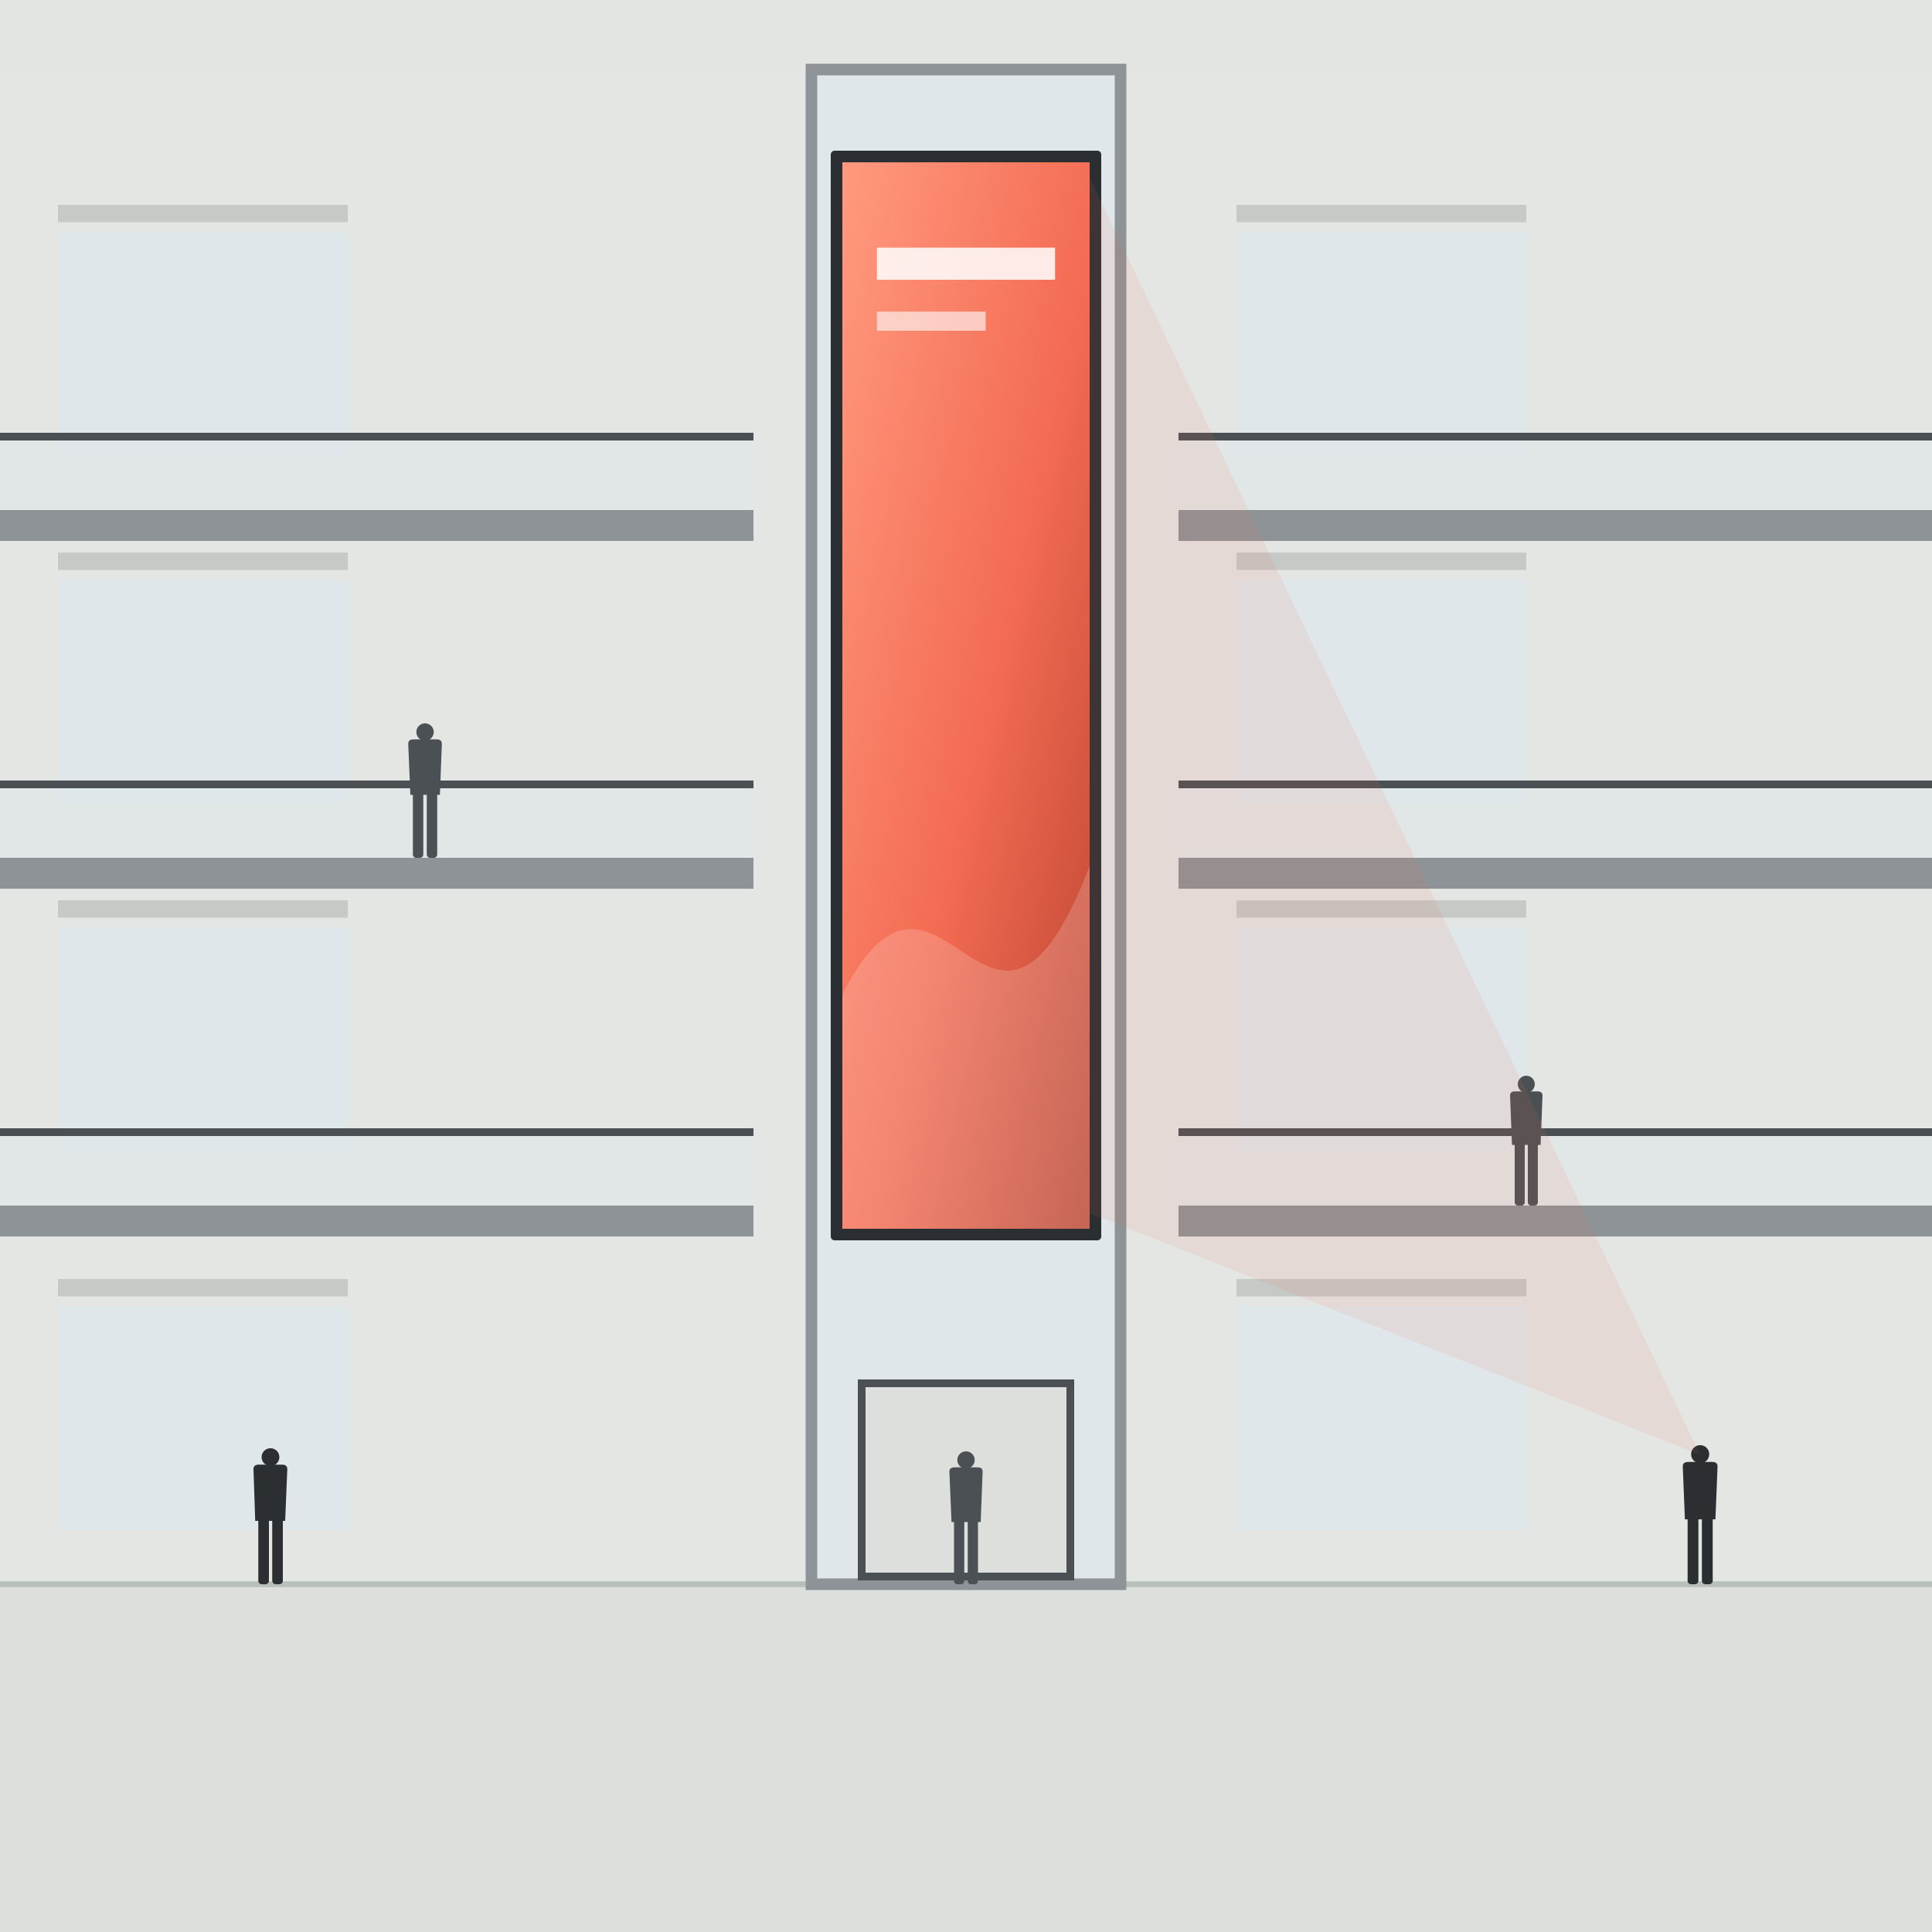
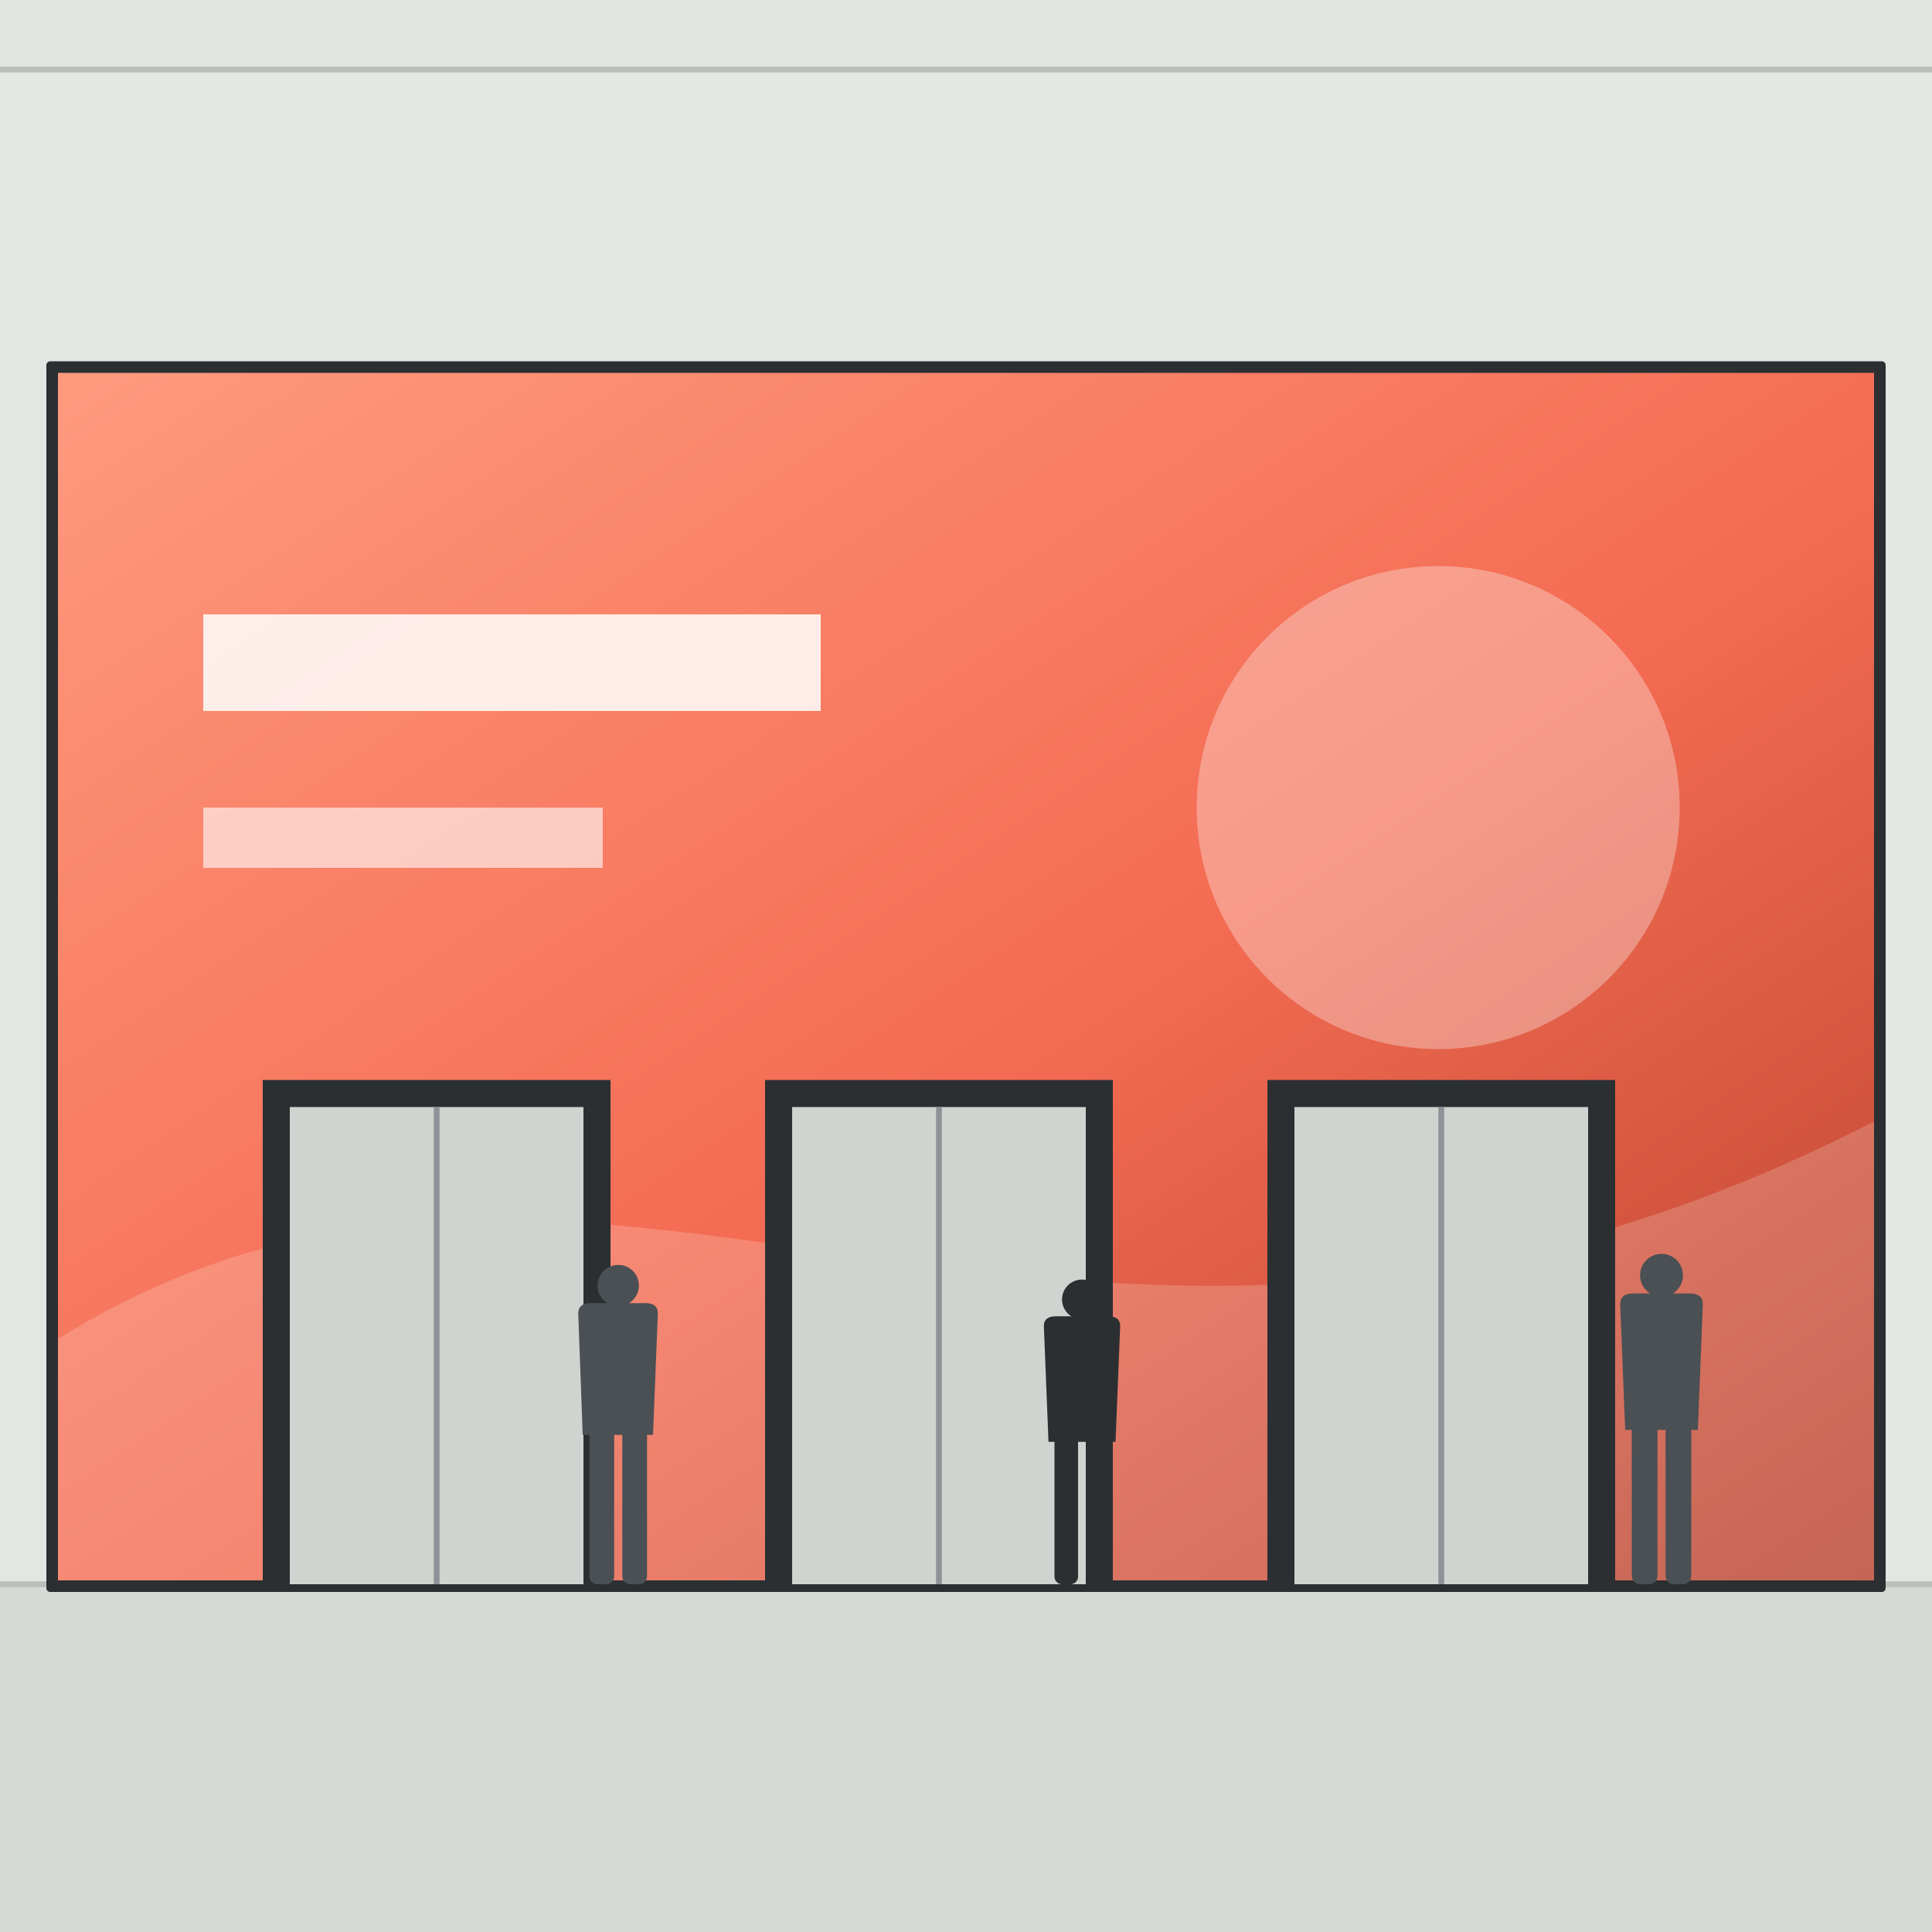
<svg xmlns="http://www.w3.org/2000/svg" viewBox="0 0 1000 1000" width="1000" height="1000">
  <defs>
    <linearGradient id="scr" x1="0" y1="0" x2="1" y2="1">
      <stop offset="0" stop-color="#ff9a7f" />
      <stop offset=".55" stop-color="#f36b52" />
      <stop offset="1" stop-color="#b8432f" />
    </linearGradient>
  </defs>
  <rect width="1000" height="1000" fill="#e3e6e3" />
-   <rect y="820" width="1000" height="180" fill="#dcdfdc" />
+   <rect y="820" width="1000" height="180" fill="#d6dad6" />
  <line x1="0" y1="820" x2="1000" y2="820" stroke="#b9bfba" stroke-width="3" />
  <rect x="0" y="0" width="1000" height="36" fill="#e2e5e2" />
-   <rect x="30.0" y="676.0" width="150" height="116.0" fill="#dfe7ea" />
-   <rect x="30.0" y="662.0" width="150" height="9" fill="#c5cac6" />
-   <rect x="30.0" y="480.0" width="150" height="116.0" fill="#dfe7ea" />
-   <rect x="30.0" y="466.0" width="150" height="9" fill="#c5cac6" />
-   <rect x="0.0" y="624.0" width="390.0" height="16" fill="#8d9396" />
-   <rect x="0.0" y="584.0" width="390.0" height="40.0" fill="#dfe7ea" fill-opacity=".6" />
-   <rect x="0.0" y="584.0" width="390.0" height="4" fill="#4a5054" />
-   <rect x="30.0" y="300.0" width="150" height="116.0" fill="#dfe7ea" />
-   <rect x="30.0" y="286.0" width="150" height="9" fill="#c5cac6" />
-   <rect x="0.0" y="444.0" width="390.0" height="16" fill="#8d9396" />
-   <rect x="0.0" y="404.0" width="390.0" height="40.0" fill="#dfe7ea" fill-opacity=".6" />
-   <rect x="0.0" y="404.0" width="390.0" height="4" fill="#4a5054" />
-   <rect x="30.0" y="120.0" width="150" height="116.0" fill="#dfe7ea" />
-   <rect x="30.0" y="106.0" width="150" height="9" fill="#c5cac6" />
-   <rect x="0.0" y="264.0" width="390.0" height="16" fill="#8d9396" />
-   <rect x="0.0" y="224.0" width="390.0" height="40.0" fill="#dfe7ea" fill-opacity=".6" />
-   <rect x="0.0" y="224.0" width="390.0" height="4" fill="#4a5054" />
-   <rect x="640.0" y="676.0" width="150" height="116.0" fill="#dfe7ea" />
-   <rect x="640.0" y="662.0" width="150" height="9" fill="#c5cac6" />
-   <rect x="640.0" y="480.0" width="150" height="116.0" fill="#dfe7ea" />
-   <rect x="640.0" y="466.0" width="150" height="9" fill="#c5cac6" />
-   <rect x="610.0" y="624.0" width="390.0" height="16" fill="#8d9396" />
-   <rect x="610.0" y="584.0" width="390.0" height="40.0" fill="#dfe7ea" fill-opacity=".6" />
-   <rect x="610.0" y="584.0" width="390.0" height="4" fill="#4a5054" />
-   <rect x="640.0" y="300.0" width="150" height="116.0" fill="#dfe7ea" />
-   <rect x="640.0" y="286.0" width="150" height="9" fill="#c5cac6" />
-   <rect x="610.0" y="444.0" width="390.0" height="16" fill="#8d9396" />
-   <rect x="610.0" y="404.0" width="390.0" height="40.0" fill="#dfe7ea" fill-opacity=".6" />
-   <rect x="610.0" y="404.0" width="390.0" height="4" fill="#4a5054" />
-   <rect x="640.0" y="120.0" width="150" height="116.0" fill="#dfe7ea" />
-   <rect x="640.0" y="106.0" width="150" height="9" fill="#c5cac6" />
-   <rect x="610.0" y="264.0" width="390.0" height="16" fill="#8d9396" />
-   <rect x="610.0" y="224.0" width="390.0" height="40.0" fill="#dfe7ea" fill-opacity=".6" />
-   <rect x="610.0" y="224.0" width="390.0" height="4" fill="#4a5054" />
-   <rect x="420" y="36" width="160" height="784" fill="#dfe7ea" stroke="#8d9396" stroke-width="6" />
-   <rect x="430.0" y="78.0" width="140.0" height="564.0" rx="2" fill="#2b2f32" />
-   <rect x="436.0" y="84.0" width="128.0" height="552.0" fill="url(#scr)" />
-   <rect x="453.9" y="128.2" width="92.2" height="16.6" fill="#fff" fill-opacity="0.85" />
-   <rect x="453.9" y="161.3" width="56.3" height="9.9" fill="#fff" fill-opacity="0.6" />
-   <path d="M436.0 514.6 C487.2 415.2 512.8 580.8 564.0 448.3 V636.0 H436.0z" fill="#fff" fill-opacity="0.18" />
-   <rect x="446" y="716.0" width="108" height="100.0" fill="#dcdfdc" stroke="#4a5054" stroke-width="4" />
+   <line x1="0" y1="36" x2="1000" y2="36" stroke="#b9bfba" stroke-width="3" />
+   <rect x="24.0" y="187.0" width="952.0" height="637.0" rx="2" fill="#2b2f32" />
+   <rect x="30.0" y="193.0" width="940.0" height="625.0" fill="url(#scr)" />
+   <circle cx="744.4" cy="418.0" r="125.0" fill="#fff" fill-opacity=".32" />
+   <path d="M30.0 693.0 C312.0 518.0 556.4 793.0 970.0 580.5 V818.0 H30.0z" fill="#fff" fill-opacity=".18" />
+   <rect x="105.2" y="318.0" width="319.6" height="50.0" fill="#fff" fill-opacity=".85" />
+   <rect x="105.2" y="418.0" width="206.8" height="31.2" fill="#fff" fill-opacity=".6" />
+   <rect x="136" y="559.0" width="180.0" height="261.0" fill="#2b2f32" />
+   <rect x="150" y="573.0" width="152.0" height="247.0" fill="#cfd4d0" />
+   <line x1="226.0" y1="573.0" x2="226.0" y2="820" stroke="#8d9396" stroke-width="3" />
+   <rect x="396" y="559.0" width="180.0" height="261.0" fill="#2b2f32" />
+   <rect x="410" y="573.0" width="152.0" height="247.0" fill="#cfd4d0" />
+   <line x1="486.0" y1="573.0" x2="486.0" y2="820" stroke="#8d9396" stroke-width="3" />
+   <rect x="656" y="559.0" width="180.0" height="261.0" fill="#2b2f32" />
+   <rect x="670" y="573.0" width="152.0" height="247.0" fill="#cfd4d0" />
+   <line x1="746.0" y1="573.0" x2="746.0" y2="820" stroke="#8d9396" stroke-width="3" />
  <g fill="#4a5054">
-     <circle cx="500.0" cy="755.7" r="4.5" />
-     <path d="M491.4 761.7 q0 -2.2 2.7 -2.2 h11.8 q2.7 0 2.7 2.2 l-1.0 26.1 h-15.1z" />
-     <rect x="493.8" y="785.8" width="5.3" height="34.2" rx="1.7" />
-     <rect x="500.9" y="785.8" width="5.3" height="34.2" rx="1.7" />
+     <circle cx="320.0" cy="665.4" r="10.7" />
+     <path d="M299.3 679.9 q0 -5.4 6.4 -5.4 h28.4 q6.4 0 6.4 5.4 l-2.5 62.8 h-36.4z" />
+     <rect x="305.1" y="737.8" width="12.8" height="82.2" rx="4.1" />
+     <rect x="322.1" y="737.8" width="12.8" height="82.2" rx="4.1" />
+   </g>
+   <g fill="#2b2f32">
+     <circle cx="560.0" cy="672.6" r="10.3" />
+     <path d="M540.3 686.4 q0 -5.1 6.2 -5.1 h27.1 q6.2 0 6.2 5.1 l-2.4 59.9 h-34.7z" />
+     <rect x="545.8" y="741.6" width="12.2" height="78.4" rx="3.9" />
+     <rect x="562.0" y="741.6" width="12.2" height="78.4" rx="3.9" />
  </g>
  <g fill="#4a5054">
-     <circle cx="220.0" cy="378.9" r="4.5" />
-     <path d="M211.3 385.0 q0 -2.3 2.7 -2.3 h12.0 q2.7 0 2.7 2.3 l-1.0 26.4 h-15.3z" />
-     <rect x="213.7" y="409.4" width="5.4" height="34.6" rx="1.7" />
-     <rect x="220.9" y="409.4" width="5.4" height="34.6" rx="1.7" />
+     <circle cx="860.0" cy="660.1" r="11.1" />
+     <path d="M838.6 675.1 q0 -5.6 6.7 -5.6 h29.4 q6.7 0 6.7 5.6 l-2.6 65.0 h-37.6z" />
+     <rect x="844.6" y="735.0" width="13.3" height="85.0" rx="4.3" />
+     <rect x="862.1" y="735.0" width="13.3" height="85.0" rx="4.3" />
  </g>
-   <g fill="#4a5054">
-     <circle cx="790.0" cy="561.2" r="4.4" />
-     <path d="M781.6 567.1 q0 -2.2 2.6 -2.2 h11.6 q2.6 0 2.6 2.2 l-1.0 25.5 h-14.8z" />
-     <rect x="784.0" y="590.6" width="5.2" height="33.4" rx="1.7" />
-     <rect x="790.8" y="590.6" width="5.2" height="33.4" rx="1.7" />
-   </g>
-   <g fill="#2b2f32">
-     <circle cx="140.0" cy="754.2" r="4.6" />
-     <path d="M131.2 760.4 q0 -2.3 2.7 -2.3 h12.1 q2.7 0 2.7 2.3 l-1.1 26.8 h-15.5z" />
-     <rect x="133.7" y="785.0" width="5.5" height="35.0" rx="1.8" />
-     <rect x="140.9" y="785.0" width="5.5" height="35.0" rx="1.8" />
-   </g>
-   <g fill="#2b2f32">
-     <circle cx="880.0" cy="752.7" r="4.7" />
-     <path d="M871.0 759.0 q0 -2.3 2.8 -2.3 h12.4 q2.8 0 2.8 2.3 l-1.1 27.4 h-15.8z" />
-     <rect x="873.5" y="784.2" width="5.6" height="35.8" rx="1.8" />
-     <rect x="880.9" y="784.2" width="5.6" height="35.8" rx="1.8" />
-   </g>
-   <path d="M880.0 753.0 L564.0 628.0 L564.0 92.0z" fill="#f36b52" fill-opacity="0.1" />
</svg>
